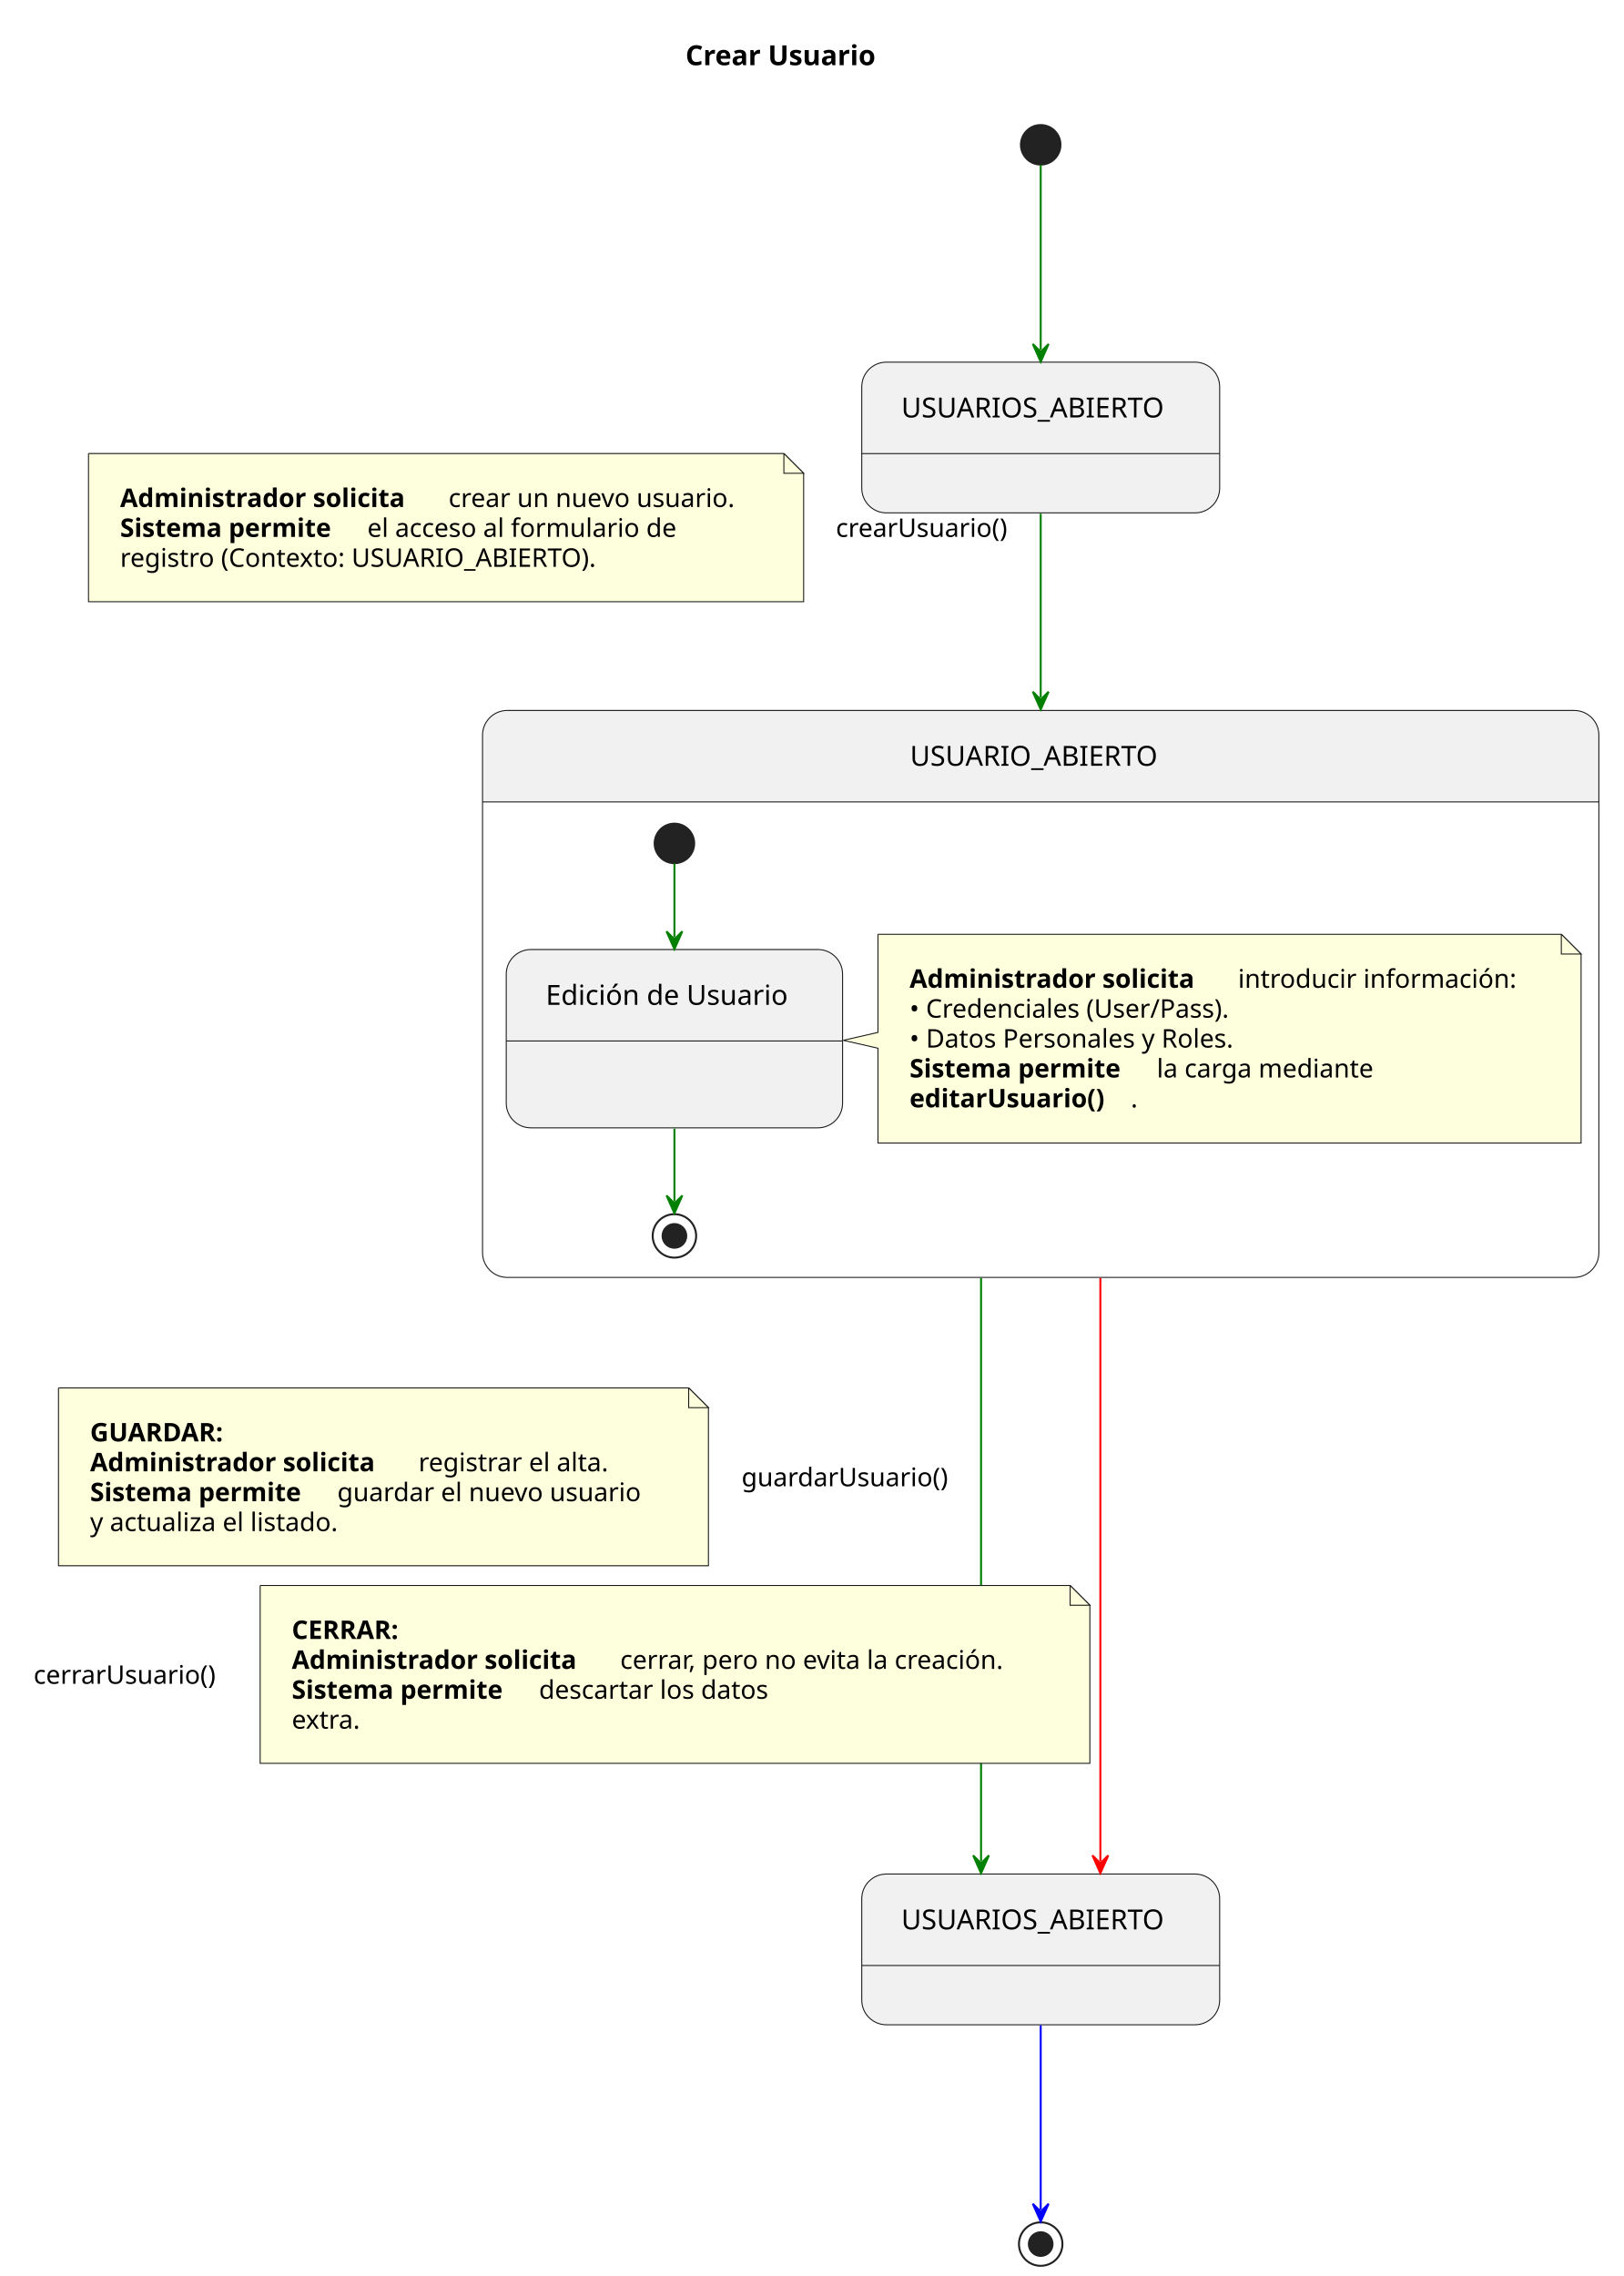
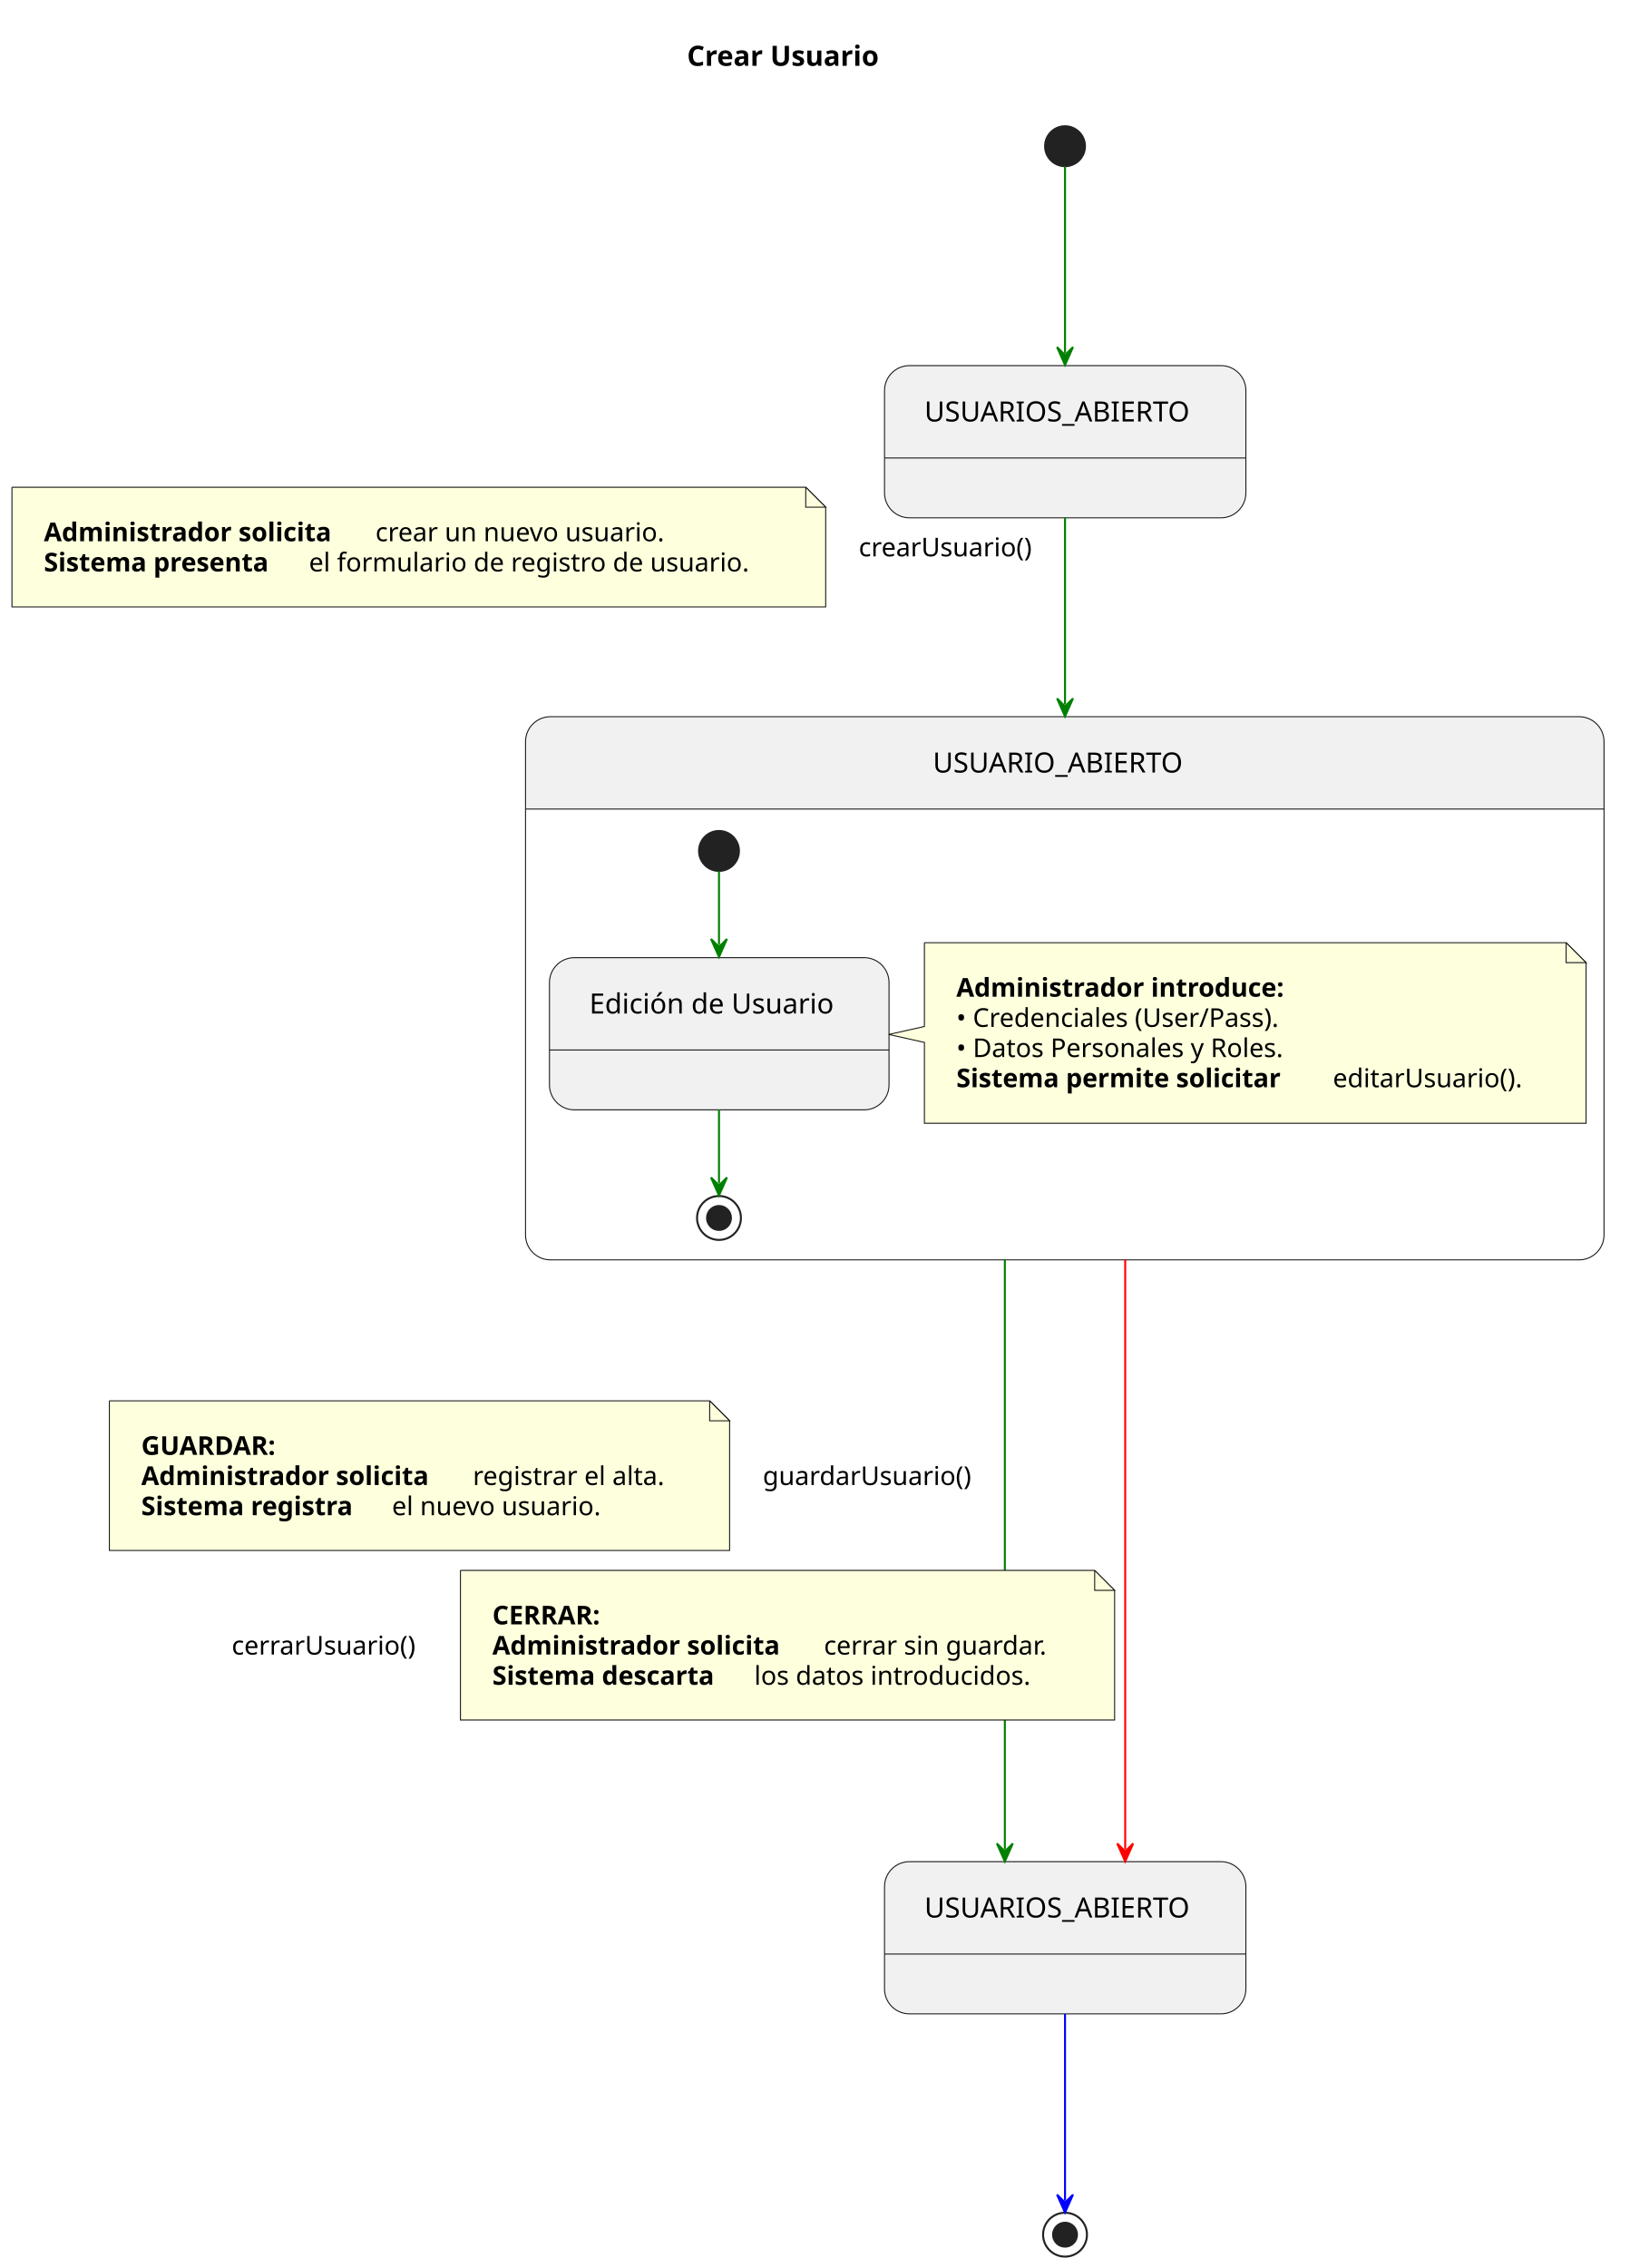
- <svg xmlns="http://www.w3.org/2000/svg" contentStyleType="text/css" data-diagram-type="STATE" height="1152px" preserveAspectRatio="none" style="width:822px;height:1152px;background:#FFFFFF;" version="1.1" viewBox="0 0 822 1152" width="822px" zoomAndPan="magnify">
+ <svg xmlns="http://www.w3.org/2000/svg" contentStyleType="text/css" data-diagram-type="STATE" height="1137px" preserveAspectRatio="none" style="width:817px;height:1137px;background:#FFFFFF;" version="1.1" viewBox="0 0 817 1137" width="817px" zoomAndPan="magnify">
  <defs />
  <g>
    <g class="title" data-source-line="1">
-       <text fill="#000000" font-family="sans-serif" font-size="14" font-weight="bold" lengthAdjust="spacing" textLength="108.336" x="347.004" y="32.995">Crear Usuario</text>
+       <text fill="#000000" font-family="sans-serif" font-size="14" font-weight="bold" lengthAdjust="spacing" textLength="108.336" x="344.456" y="32.995">Crear Usuario</text>
    </g>
-     <g>
-       <rect fill="#F1F1F1" height="76.297" rx="12.5" ry="12.5" style="stroke:#181818;stroke-width:0.5;" width="181.176" x="436.22" y="183.297" />
-       <line style="stroke:#181818;stroke-width:0.5;" x1="436.22" x2="617.396" y1="229.594" y2="229.594" />
-       <text fill="#000000" font-family="sans-serif" font-size="14" lengthAdjust="spacing" textLength="141.176" x="456.22" y="211.292">USUARIOS_ABIERTO</text>
+     <g id="USUARIOS_ABIERTO_INICIAL">
+       <rect fill="#F1F1F1" height="76.297" rx="12.5" ry="12.5" style="stroke:#181818;stroke-width:0.5;" width="181.176" x="443.5" y="183.297" />
+       <line style="stroke:#181818;stroke-width:0.5;" x1="443.5" x2="624.676" y1="229.594" y2="229.594" />
+       <text fill="#000000" font-family="sans-serif" font-size="14" lengthAdjust="spacing" textLength="141.176" x="463.5" y="211.292">USUARIOS_ABIERTO</text>
    </g>
-     <path d="M256.76,359.597 L796.844,359.597 A12.5,12.5 0 0 1 809.344,372.097 L809.344,405.894 L244.26,405.894 L244.26,372.097 A12.5,12.5 0 0 1 256.76,359.597" fill="#F1F1F1" />
-     <rect fill="none" height="286.957" rx="12.5" ry="12.5" style="stroke:#181818;stroke-width:0.5;" width="565.084" x="244.26" y="359.597" />
-     <line style="stroke:#181818;stroke-width:0.5;" x1="244.26" x2="809.344" y1="405.894" y2="405.894" />
-     <text fill="#000000" font-family="sans-serif" font-size="14" lengthAdjust="spacing" textLength="132.289" x="460.657" y="387.592">USUARIO_ABIERTO</text>
-     <g>
-       <rect fill="#F1F1F1" height="90.266" rx="12.5" ry="12.5" style="stroke:#181818;stroke-width:0.5;" width="170.252" x="256.26" y="480.594" />
-       <line style="stroke:#181818;stroke-width:0.5;" x1="256.26" x2="426.512" y1="526.891" y2="526.891" />
-       <text fill="#000000" font-family="sans-serif" font-size="14" lengthAdjust="spacing" textLength="130.252" x="276.26" y="508.589">Edición de Usuario</text>
-       <text fill="#000000" font-family="sans-serif" font-size="12" lengthAdjust="spacing" textLength="3.814" x="271.26" y="553.029"> </text>
+     <g id="USUARIOS_ABIERTO_FINAL">
+       <rect fill="#F1F1F1" height="76.297" rx="12.5" ry="12.5" style="stroke:#181818;stroke-width:0.5;" width="181.176" x="443.5" y="933.297" />
+       <line style="stroke:#181818;stroke-width:0.5;" x1="443.5" x2="624.676" y1="979.594" y2="979.594" />
+       <text fill="#000000" font-family="sans-serif" font-size="14" lengthAdjust="spacing" textLength="141.176" x="463.5" y="961.292">USUARIOS_ABIERTO</text>
    </g>
-     <ellipse cx="341.39" cy="426.894" fill="#222222" rx="10" ry="10" style="stroke:#222222;stroke-width:1;" />
-     <ellipse cx="341.39" cy="625.554" fill="none" rx="11" ry="11" style="stroke:#222222;stroke-width:1;" />
-     <ellipse cx="341.39" cy="625.554" fill="#222222" rx="6" ry="6" style="stroke:#222222;stroke-width:1;" />
-     <g class="entity" data-qualified-name="USUARIO_ABIERTO_COMP.GMN2" data-source-line="34" id="ent0003">
-       <path d="M444.43,472.894 L444.43,522.554 L426.84,526.554 L444.43,530.554 L444.43,578.558 A0,0 0 0 0 444.43,578.558 L800.344,578.558 A0,0 0 0 0 800.344,578.558 L800.344,482.894 L790.344,472.894 L444.43,472.894 A0,0 0 0 0 444.43,472.894" fill="#FEFFDD" style="stroke:#181818;stroke-width:0.5;" />
-       <path d="M790.344,472.894 L790.344,482.894 L800.344,482.894 L790.344,472.894" fill="#FEFFDD" style="stroke:#181818;stroke-width:0.5;" />
-       <text fill="#000000" font-family="sans-serif" font-size="13" font-weight="bold" lengthAdjust="spacing" textLength="162.119" x="460.43" y="499.961">Administrador solicita</text>
-       <text fill="#000000" font-family="sans-serif" font-size="13" lengthAdjust="spacing" textLength="148.662" x="626.682" y="499.961">introducir información:</text>
-       <text fill="#000000" font-family="sans-serif" font-size="13" lengthAdjust="spacing" textLength="177.588" x="460.43" y="515.093">• Credenciales (User/Pass).</text>
-       <text fill="#000000" font-family="sans-serif" font-size="13" lengthAdjust="spacing" textLength="179.69" x="460.43" y="530.226">• Datos Personales y Roles.</text>
-       <text fill="#000000" font-family="sans-serif" font-size="13" font-weight="bold" lengthAdjust="spacing" textLength="120.999" x="460.43" y="545.359">Sistema permite</text>
-       <text fill="#000000" font-family="sans-serif" font-size="13" lengthAdjust="spacing" textLength="118.346" x="585.561" y="545.359">la carga mediante</text>
-       <text fill="#000000" font-family="sans-serif" font-size="13" font-weight="bold" lengthAdjust="spacing" textLength="111.979" x="460.43" y="560.492">editarUsuario()</text>
-       <text fill="#000000" font-family="sans-serif" font-size="13" lengthAdjust="spacing" textLength="4.132" x="572.409" y="560.492">.</text>
+     <path d="M276,359.297 L791.748,359.297 A12.5,12.5 0 0 1 804.248,371.797 L804.248,405.594 L263.5,405.594 L263.5,371.797 A12.5,12.5 0 0 1 276,359.297" fill="#F1F1F1" />
+     <rect fill="none" height="272.297" rx="12.5" ry="12.5" style="stroke:#181818;stroke-width:0.5;" width="540.748" x="263.5" y="359.297" />
+     <line style="stroke:#181818;stroke-width:0.5;" x1="263.5" x2="804.248" y1="405.594" y2="405.594" />
+     <text fill="#000000" font-family="sans-serif" font-size="14" lengthAdjust="spacing" textLength="132.289" x="467.729" y="387.292">USUARIO_ABIERTO</text>
+     <g id="USUARIO_ABIERTO_COMP.FormularioRegistro">
+       <rect fill="#F1F1F1" height="76.297" rx="12.5" ry="12.5" style="stroke:#181818;stroke-width:0.5;" width="170.252" x="275.5" y="480.094" />
+       <line style="stroke:#181818;stroke-width:0.5;" x1="275.5" x2="445.752" y1="526.391" y2="526.391" />
+       <text fill="#000000" font-family="sans-serif" font-size="14" lengthAdjust="spacing" textLength="130.252" x="295.5" y="508.089">Edición de Usuario</text>
    </g>
-     <g class="link" data-entity-1="ent0005" data-entity-2="ent0005" data-link-type="dependency" data-source-line="31" id="lnk6">
-       <path d="M341.39,437.094 C341.39,447.454 341.39,458.224 341.39,474.404" fill="none" id="*start*USUARIO_ABIERTO_COMP-to-FormularioRegistro" style="stroke:#008000;stroke-width:1;" />
-       <polygon fill="#008000" points="341.39,480.404,345.39,471.404,341.39,475.404,337.39,471.404,341.39,480.404" style="stroke:#008000;stroke-width:1;" />
+     <ellipse cx="360.5" cy="426.594" fill="#222222" rx="10" ry="10" style="stroke:#222222;stroke-width:1;" />
+     <ellipse cx="360.5" cy="610.594" fill="none" rx="11" ry="11" style="stroke:#222222;stroke-width:1;" />
+     <ellipse cx="360.5" cy="610.594" fill="#222222" rx="6" ry="6" style="stroke:#222222;stroke-width:1;" />
+     <g class="entity" data-entity="GMN2" data-source-line="19" data-uid="ent0003" id="entity_GMN2">
+       <path d="M463.5,472.594 L463.5,514.594 L445.61,518.594 L463.5,522.594 L463.5,563.125 A0,0 0 0 0 463.5,563.125 L795.248,563.125 A0,0 0 0 0 795.248,563.125 L795.248,482.594 L785.248,472.594 L463.5,472.594 A0,0 0 0 0 463.5,472.594" fill="#FEFFDD" style="stroke:#181818;stroke-width:0.5;" />
+       <path d="M785.248,472.594 L785.248,482.594 L795.248,482.594 L785.248,472.594" fill="#FEFFDD" style="stroke:#181818;stroke-width:0.5;" />
+       <text fill="#000000" font-family="sans-serif" font-size="13" font-weight="bold" lengthAdjust="spacing" textLength="184.939" x="479.5" y="499.661">Administrador introduce:</text>
+       <text fill="#000000" font-family="sans-serif" font-size="13" lengthAdjust="spacing" textLength="177.588" x="479.5" y="514.793">• Credenciales (User/Pass).</text>
+       <text fill="#000000" font-family="sans-serif" font-size="13" lengthAdjust="spacing" textLength="179.69" x="479.5" y="529.926">• Datos Personales y Roles.</text>
+       <text fill="#000000" font-family="sans-serif" font-size="13" font-weight="bold" lengthAdjust="spacing" textLength="184.666" x="479.5" y="545.059">Sistema permite solicitar</text>
+       <text fill="#000000" font-family="sans-serif" font-size="13" lengthAdjust="spacing" textLength="101.95" x="668.298" y="545.059">editarUsuario().</text>
    </g>
-     <g class="link" data-entity-1="ent0005" data-entity-2="ent0007" data-link-type="dependency" data-source-line="41" id="lnk8">
-       <path d="M341.39,571.254 C341.39,587.094 341.39,597.524 341.39,608.104" fill="none" id="FormularioRegistro-to-*end*USUARIO_ABIERTO_COMP" style="stroke:#008000;stroke-width:1;" />
-       <polygon fill="#008000" points="341.39,614.104,345.39,605.104,341.39,609.104,337.39,605.104,341.39,614.104" style="stroke:#008000;stroke-width:1;" />
+     <g class="link" data-entity-1=".start.USUARIO_ABIERTO_COMP" data-entity-2="FormularioRegistro" data-source-line="17" data-uid="lnk6" id="link_.start.USUARIO_ABIERTO_COMP_FormularioRegistro">
+       <path d="M360.5,436.734 C360.5,447.154 360.5,458.034 360.5,473.724" fill="none" id="*start*USUARIO_ABIERTO_COMP-to-FormularioRegistro" style="stroke:#008000;stroke-width:1;" />
+       <polygon fill="#008000" points="360.5,479.724,364.5,470.724,360.5,474.724,356.5,470.724,360.5,479.724" style="stroke:#008000;stroke-width:1;" />
    </g>
-     <g>
-       <rect fill="#F1F1F1" height="76.297" rx="12.5" ry="12.5" style="stroke:#181818;stroke-width:0.5;" width="181.176" x="436.22" y="948.547" />
-       <line style="stroke:#181818;stroke-width:0.5;" x1="436.22" x2="617.396" y1="994.844" y2="994.844" />
-       <text fill="#000000" font-family="sans-serif" font-size="14" lengthAdjust="spacing" textLength="141.176" x="456.22" y="976.542">USUARIOS_ABIERTO</text>
+     <g class="link" data-entity-1="FormularioRegistro" data-entity-2=".end.USUARIO_ABIERTO_COMP" data-source-line="24" data-uid="lnk8" id="link_FormularioRegistro_.end.USUARIO_ABIERTO_COMP">
+       <path d="M360.5,556.254 C360.5,571.774 360.5,582.564 360.5,593.304" fill="none" id="FormularioRegistro-to-*end*USUARIO_ABIERTO_COMP" style="stroke:#008000;stroke-width:1;" />
+       <polygon fill="#008000" points="360.5,599.304,364.5,590.304,360.5,594.304,356.5,590.304,360.5,599.304" style="stroke:#008000;stroke-width:1;" />
    </g>
-     <ellipse cx="526.8" cy="73.297" fill="#222222" rx="10" ry="10" style="stroke:#222222;stroke-width:1;" />
-     <ellipse cx="526.8" cy="1135.847" fill="none" rx="11" ry="11" style="stroke:#222222;stroke-width:1;" />
-     <ellipse cx="526.8" cy="1135.847" fill="#222222" rx="6" ry="6" style="stroke:#222222;stroke-width:1;" />
-     <g class="link" data-entity-1="ent0002" data-entity-2="ent0002" data-link-type="dependency" data-source-line="14" id="lnk3">
-       <path d="M526.8,83.477 C526.8,103.677 526.8,143.747 526.8,177.107" fill="none" id="*start*-to-USUARIOS_ABIERTO_INICIAL" style="stroke:#008000;stroke-width:1;" />
-       <polygon fill="#008000" points="526.8,183.107,530.8,174.107,526.8,178.107,522.8,174.107,526.8,183.107" style="stroke:#008000;stroke-width:1;" />
+     <ellipse cx="534" cy="73.297" fill="#222222" rx="10" ry="10" style="stroke:#222222;stroke-width:1;" />
+     <ellipse cx="534" cy="1120.297" fill="none" rx="11" ry="11" style="stroke:#222222;stroke-width:1;" />
+     <ellipse cx="534" cy="1120.297" fill="#222222" rx="6" ry="6" style="stroke:#222222;stroke-width:1;" />
+     <g class="link" data-entity-1=".start." data-entity-2="USUARIOS_ABIERTO_INICIAL" data-source-line="9" data-uid="lnk3" id="link_.start._USUARIOS_ABIERTO_INICIAL">
+       <path d="M534,83.467 C534,103.647 534,143.677 534,176.997" fill="none" id="*start*-to-USUARIOS_ABIERTO_INICIAL" style="stroke:#008000;stroke-width:1;" />
+       <polygon fill="#008000" points="534,182.997,538,173.997,534,177.997,530,173.997,534,182.997" style="stroke:#008000;stroke-width:1;" />
    </g>
-     <g class="link" data-entity-1="ent0002" data-entity-2="ent0003" data-link-type="dependency" data-source-line="17" id="lnk4">
-       <path d="M526.8,260.017 C526.8,286.147 526.8,316.487 526.8,353.107" fill="none" id="USUARIOS_ABIERTO_INICIAL-to-USUARIO_ABIERTO_COMP" style="stroke:#008000;stroke-width:1;" />
-       <polygon fill="#008000" points="526.8,359.107,530.8,350.107,526.8,354.107,522.8,350.107,526.8,359.107" style="stroke:#008000;stroke-width:1;" />
-       <path d="M44.8,229.557 L44.8,304.557 L406.8,304.557 L406.8,239.557 L396.8,229.557 L44.8,229.557" fill="#FEFFDD" style="stroke:#181818;stroke-width:0.5;" />
-       <path d="M396.8,229.557 L396.8,239.557 L406.8,239.557 L396.8,229.557" fill="#FEFFDD" style="stroke:#181818;stroke-width:0.5;" />
-       <text fill="#000000" font-family="sans-serif" font-size="13" font-weight="bold" lengthAdjust="spacing" textLength="162.119" x="60.8" y="256.624">Administrador solicita</text>
-       <text fill="#000000" font-family="sans-serif" font-size="13" lengthAdjust="spacing" textLength="155.06" x="227.052" y="256.624">crear un nuevo usuario.</text>
-       <text fill="#000000" font-family="sans-serif" font-size="13" font-weight="bold" lengthAdjust="spacing" textLength="120.999" x="60.8" y="271.757">Sistema permite</text>
-       <text fill="#000000" font-family="sans-serif" font-size="13" lengthAdjust="spacing" textLength="168.219" x="185.931" y="271.757">el acceso al formulario de</text>
-       <text fill="#000000" font-family="sans-serif" font-size="13" lengthAdjust="spacing" textLength="259.245" x="60.8" y="286.889">registro (Contexto: USUARIO_ABIERTO).</text>
-       <text fill="#000000" font-family="sans-serif" font-size="13" lengthAdjust="spacing" textLength="93.349" x="423.112" y="271.757">crearUsuario()</text>
+     <g class="link" data-entity-1="USUARIOS_ABIERTO_INICIAL" data-entity-2="USUARIO_ABIERTO_COMP" data-source-line="10" data-uid="lnk4" id="link_USUARIOS_ABIERTO_INICIAL_USUARIO_ABIERTO_COMP">
+       <path d="M534,259.397 C534,285.717 534,316.467 534,353.137" fill="none" id="USUARIOS_ABIERTO_INICIAL-to-USUARIO_ABIERTO_COMP" style="stroke:#008000;stroke-width:1;" />
+       <polygon fill="#008000" points="534,359.137,538,350.137,534,354.137,530,350.137,534,359.137" style="stroke:#008000;stroke-width:1;" />
+       <path d="M6,244.267 L6,304.267 L414,304.267 L414,254.267 L404,244.267 L6,244.267" fill="#FEFFDD" style="stroke:#181818;stroke-width:0.5;" />
+       <path d="M404,244.267 L404,254.267 L414,254.267 L404,244.267" fill="#FEFFDD" style="stroke:#181818;stroke-width:0.5;" />
+       <text fill="#000000" font-family="sans-serif" font-size="13" font-weight="bold" lengthAdjust="spacing" textLength="162.119" x="22" y="271.334">Administrador solicita</text>
+       <text fill="#000000" font-family="sans-serif" font-size="13" lengthAdjust="spacing" textLength="155.06" x="188.251" y="271.334">crear un nuevo usuario.</text>
+       <text fill="#000000" font-family="sans-serif" font-size="13" font-weight="bold" lengthAdjust="spacing" textLength="128.762" x="22" y="286.467">Sistema presenta</text>
+       <text fill="#000000" font-family="sans-serif" font-size="13" lengthAdjust="spacing" textLength="234.673" x="154.894" y="286.467">el formulario de registro de usuario.</text>
+       <text fill="#000000" font-family="sans-serif" font-size="13" lengthAdjust="spacing" textLength="93.349" x="430.567" y="278.9">crearUsuario()</text>
    </g>
-     <g class="link" data-entity-1="ent0003" data-entity-2="ent0004" data-link-type="dependency" data-source-line="45" id="lnk9">
-       <path d="M496.61,646.867 C496.61,750.727 496.61,877.617 496.61,942.117" fill="none" id="USUARIO_ABIERTO_COMP-to-USUARIOS_ABIERTO_FINAL" style="stroke:#008000;stroke-width:1;" />
-       <polygon fill="#008000" points="496.61,948.117,500.61,939.117,496.61,943.117,492.61,939.117,496.61,948.117" style="stroke:#008000;stroke-width:1;" />
-       <path d="M29.61,702.497 L29.61,792.497 L358.61,792.497 L358.61,712.497 L348.61,702.497 L29.61,702.497" fill="#FEFFDD" style="stroke:#181818;stroke-width:0.5;" />
-       <path d="M348.61,702.497 L348.61,712.497 L358.61,712.497 L348.61,702.497" fill="#FEFFDD" style="stroke:#181818;stroke-width:0.5;" />
-       <text fill="#000000" font-family="sans-serif" font-size="13" font-weight="bold" lengthAdjust="spacing" textLength="77.359" x="45.61" y="729.564">GUARDAR:</text>
-       <text fill="#000000" font-family="sans-serif" font-size="13" font-weight="bold" lengthAdjust="spacing" textLength="162.119" x="45.61" y="744.697">Administrador solicita</text>
-       <text fill="#000000" font-family="sans-serif" font-size="13" lengthAdjust="spacing" textLength="104.381" x="211.862" y="744.697">registrar el alta.</text>
-       <text fill="#000000" font-family="sans-serif" font-size="13" font-weight="bold" lengthAdjust="spacing" textLength="120.999" x="45.61" y="759.829">Sistema permite</text>
-       <text fill="#000000" font-family="sans-serif" font-size="13" lengthAdjust="spacing" textLength="163.624" x="170.741" y="759.829">guardar el nuevo usuario</text>
-       <text fill="#000000" font-family="sans-serif" font-size="13" lengthAdjust="spacing" textLength="137.528" x="45.61" y="774.962">y actualiza el listado.</text>
-       <text fill="#000000" font-family="sans-serif" font-size="13" lengthAdjust="spacing" textLength="110.913" x="375.365" y="752.263">guardarUsuario()</text>
+     <g class="link" data-entity-1="USUARIO_ABIERTO_COMP" data-entity-2="USUARIOS_ABIERTO_FINAL" data-source-line="26" data-uid="lnk9" id="link_USUARIO_ABIERTO_COMP_USUARIOS_ABIERTO_FINAL">
+       <path d="M503.83,631.377 C503.83,734.277 503.83,862.507 503.83,927.177" fill="none" id="USUARIO_ABIERTO_COMP-to-USUARIOS_ABIERTO_FINAL" style="stroke:#008000;stroke-width:1;" />
+       <polygon fill="#008000" points="503.83,933.177,507.83,924.177,503.83,928.177,499.83,924.177,503.83,933.177" style="stroke:#008000;stroke-width:1;" />
+       <path d="M54.83,702.277 L54.83,777.277 L365.83,777.277 L365.83,712.277 L355.83,702.277 L54.83,702.277" fill="#FEFFDD" style="stroke:#181818;stroke-width:0.5;" />
+       <path d="M355.83,702.277 L355.83,712.277 L365.83,712.277 L355.83,702.277" fill="#FEFFDD" style="stroke:#181818;stroke-width:0.5;" />
+       <text fill="#000000" font-family="sans-serif" font-size="13" font-weight="bold" lengthAdjust="spacing" textLength="77.359" x="70.83" y="729.344">GUARDAR:</text>
+       <text fill="#000000" font-family="sans-serif" font-size="13" font-weight="bold" lengthAdjust="spacing" textLength="162.119" x="70.83" y="744.477">Administrador solicita</text>
+       <text fill="#000000" font-family="sans-serif" font-size="13" lengthAdjust="spacing" textLength="104.381" x="237.082" y="744.477">registrar el alta.</text>
+       <text fill="#000000" font-family="sans-serif" font-size="13" font-weight="bold" lengthAdjust="spacing" textLength="121.558" x="70.83" y="759.609">Sistema registra</text>
+       <text fill="#000000" font-family="sans-serif" font-size="13" lengthAdjust="spacing" textLength="112.258" x="196.52" y="759.609">el nuevo usuario.</text>
+       <text fill="#000000" font-family="sans-serif" font-size="13" lengthAdjust="spacing" textLength="110.913" x="382.462" y="744.477">guardarUsuario()</text>
    </g>
-     <g class="link" data-entity-1="ent0003" data-entity-2="ent0004" data-link-type="dependency" data-source-line="53" id="lnk10">
-       <path d="M557,646.867 C557,750.727 557,877.617 557,942.117" fill="none" id="USUARIO_ABIERTO_COMP-to-USUARIOS_ABIERTO_FINAL-1" style="stroke:#FF0000;stroke-width:1;" />
-       <polygon fill="#FF0000" points="557,948.117,561,939.117,557,943.117,553,939.117,557,948.117" style="stroke:#FF0000;stroke-width:1;" />
-       <text fill="#000000" font-family="sans-serif" font-size="13" lengthAdjust="spacing" textLength="98.693" x="17" y="852.263">cerrarUsuario()</text>
-       <path d="M131.693,802.497 L131.693,892.497 L551.693,892.497 L551.693,812.497 L541.693,802.497 L131.693,802.497" fill="#FEFFDD" style="stroke:#181818;stroke-width:0.5;" />
-       <path d="M541.693,802.497 L541.693,812.497 L551.693,812.497 L541.693,802.497" fill="#FEFFDD" style="stroke:#181818;stroke-width:0.5;" />
-       <text fill="#000000" font-family="sans-serif" font-size="13" font-weight="bold" lengthAdjust="spacing" textLength="63.711" x="147.693" y="829.564">CERRAR:</text>
-       <text fill="#000000" font-family="sans-serif" font-size="13" font-weight="bold" lengthAdjust="spacing" textLength="162.119" x="147.693" y="844.697">Administrador solicita</text>
-       <text fill="#000000" font-family="sans-serif" font-size="13" lengthAdjust="spacing" textLength="213.167" x="313.945" y="844.697">cerrar, pero no evita la creación.</text>
-       <text fill="#000000" font-family="sans-serif" font-size="13" font-weight="bold" lengthAdjust="spacing" textLength="120.999" x="147.693" y="859.829">Sistema permite</text>
-       <text fill="#000000" font-family="sans-serif" font-size="13" lengthAdjust="spacing" textLength="124.535" x="272.825" y="859.829">descartar los datos</text>
-       <text fill="#000000" font-family="sans-serif" font-size="13" lengthAdjust="spacing" textLength="38.232" x="147.693" y="874.962">extra.</text>
+     <g class="link" data-entity-1="USUARIO_ABIERTO_COMP" data-entity-2="USUARIOS_ABIERTO_FINAL" data-source-line="32" data-uid="lnk10" id="link_USUARIO_ABIERTO_COMP_USUARIOS_ABIERTO_FINAL">
+       <path d="M564.17,631.377 C564.17,734.277 564.17,862.507 564.17,927.177" fill="none" id="USUARIO_ABIERTO_COMP-to-USUARIOS_ABIERTO_FINAL-1" style="stroke:#FF0000;stroke-width:1;" />
+       <polygon fill="#FF0000" points="564.17,933.177,568.17,924.177,564.17,928.177,560.17,924.177,564.17,933.177" style="stroke:#FF0000;stroke-width:1;" />
+       <text fill="#000000" font-family="sans-serif" font-size="13" lengthAdjust="spacing" textLength="98.693" x="116.17" y="829.477">cerrarUsuario()</text>
+       <path d="M230.863,787.277 L230.863,862.277 L558.863,862.277 L558.863,797.277 L548.863,787.277 L230.863,787.277" fill="#FEFFDD" style="stroke:#181818;stroke-width:0.5;" />
+       <path d="M548.863,787.277 L548.863,797.277 L558.863,797.277 L548.863,787.277" fill="#FEFFDD" style="stroke:#181818;stroke-width:0.5;" />
+       <text fill="#000000" font-family="sans-serif" font-size="13" font-weight="bold" lengthAdjust="spacing" textLength="63.711" x="246.863" y="814.344">CERRAR:</text>
+       <text fill="#000000" font-family="sans-serif" font-size="13" font-weight="bold" lengthAdjust="spacing" textLength="162.119" x="246.863" y="829.477">Administrador solicita</text>
+       <text fill="#000000" font-family="sans-serif" font-size="13" lengthAdjust="spacing" textLength="121.532" x="413.115" y="829.477">cerrar sin guardar.</text>
+       <text fill="#000000" font-family="sans-serif" font-size="13" font-weight="bold" lengthAdjust="spacing" textLength="127.169" x="246.863" y="844.609">Sistema descarta</text>
+       <text fill="#000000" font-family="sans-serif" font-size="13" lengthAdjust="spacing" textLength="147.253" x="378.165" y="844.609">los datos introducidos.</text>
    </g>
-     <g class="link" data-entity-1="ent0004" data-entity-2="ent0011" data-link-type="dependency" data-source-line="61" id="lnk12">
-       <path d="M526.8,1025.107 C526.8,1058.077 526.8,1097.497 526.8,1118.427" fill="none" id="USUARIOS_ABIERTO_FINAL-to-*end*" style="stroke:#0000FF;stroke-width:1;" />
-       <polygon fill="#0000FF" points="526.8,1124.427,530.8,1115.427,526.8,1119.427,522.8,1115.427,526.8,1124.427" style="stroke:#0000FF;stroke-width:1;" />
+     <g class="link" data-entity-1="USUARIOS_ABIERTO_FINAL" data-entity-2=".end." data-source-line="38" data-uid="lnk12" id="link_USUARIOS_ABIERTO_FINAL_.end.">
+       <path d="M534,1009.667 C534,1042.777 534,1082.457 534,1103.217" fill="none" id="USUARIOS_ABIERTO_FINAL-to-*end*" style="stroke:#0000FF;stroke-width:1;" />
+       <polygon fill="#0000FF" points="534,1109.217,538,1100.217,534,1104.217,530,1100.217,534,1109.217" style="stroke:#0000FF;stroke-width:1;" />
    </g>
  </g>
</svg>
